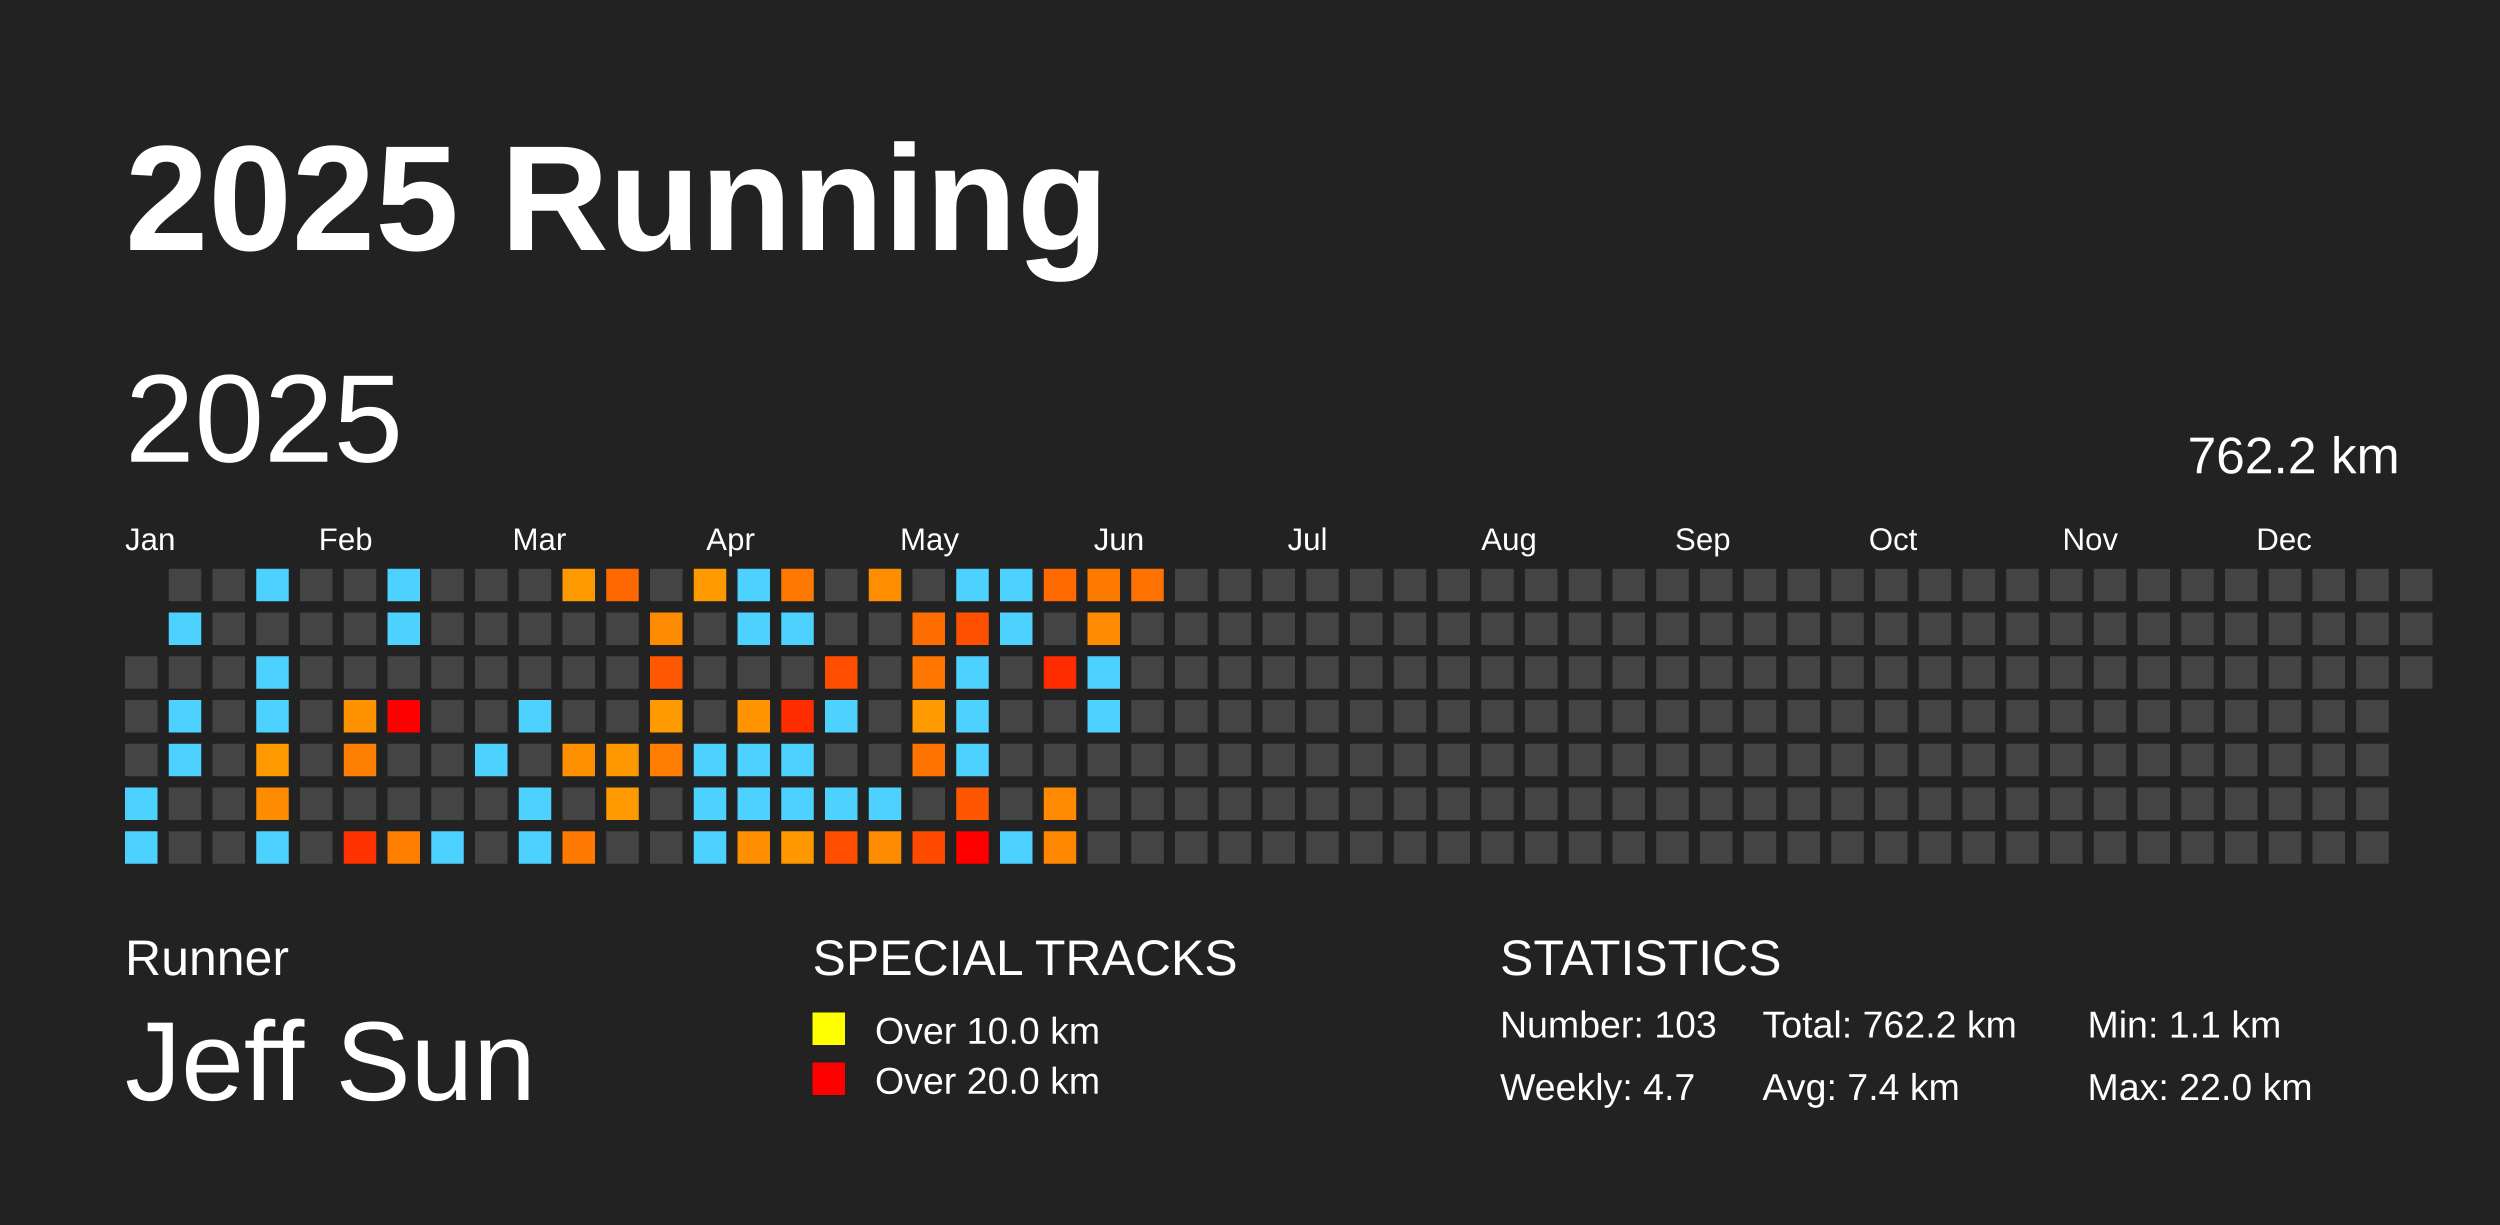
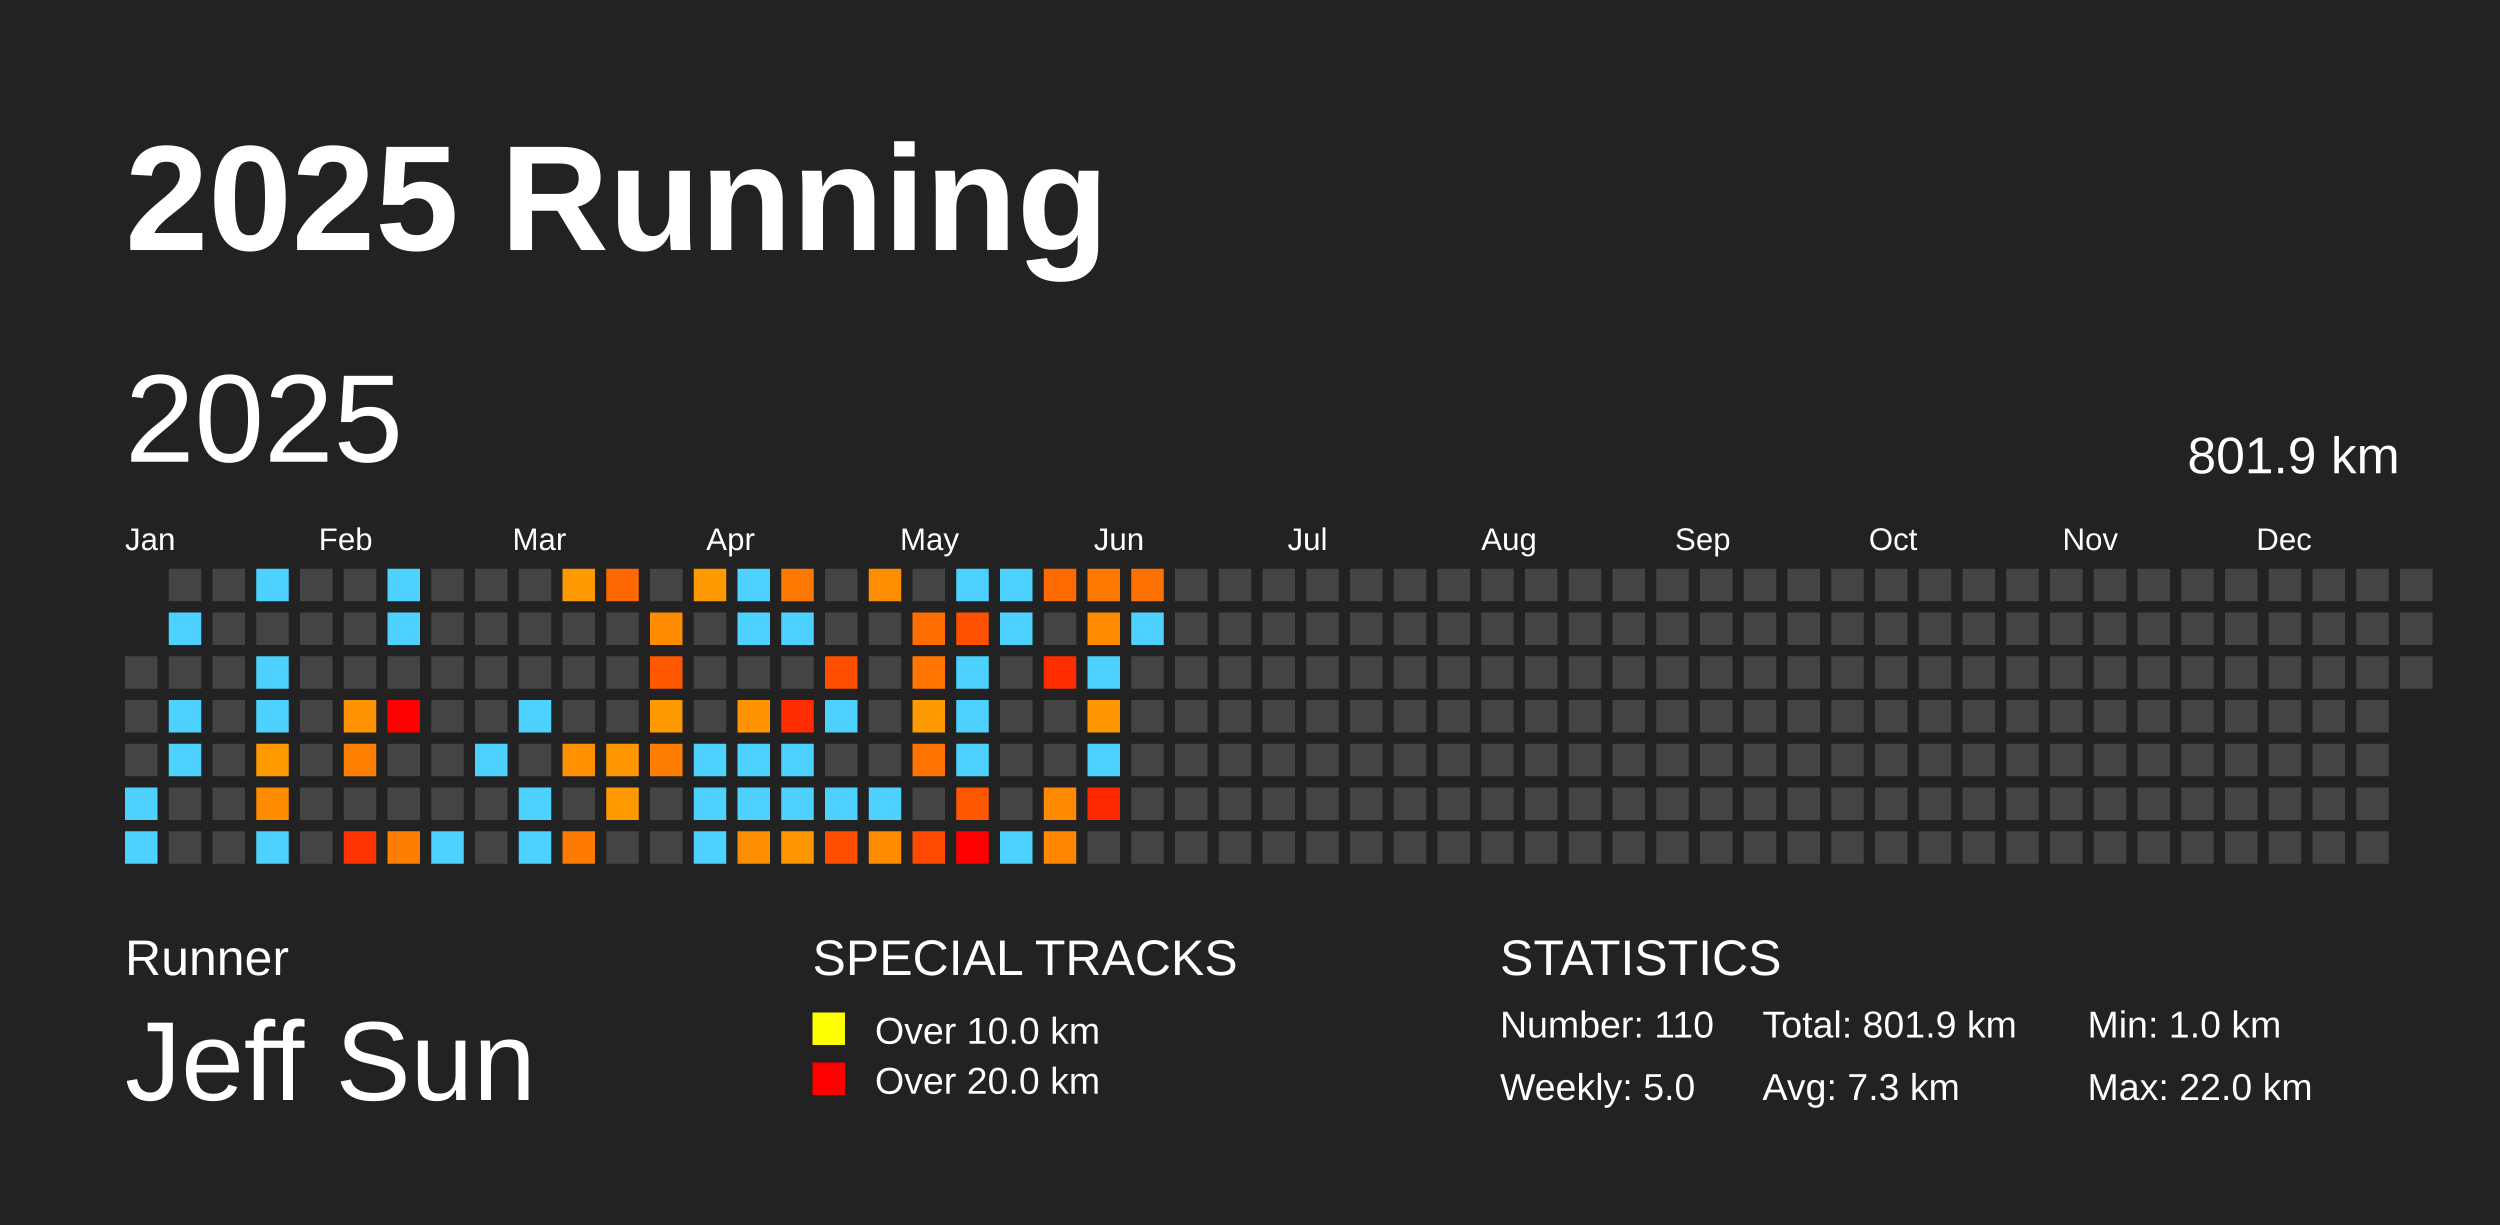
<svg xmlns="http://www.w3.org/2000/svg" baseProfile="full" height="98mm" version="1.1" viewBox="0,0,200,98" width="200mm">
  <defs />
  <rect fill="#222222" height="98" width="200" x="0" y="0" />
  <text fill="#FFFFFF" style="font-size:12px; font-family:Arial; font-weight:bold;" x="10" y="20">2025 Running</text>
  <text fill="#FFFFFF" style="font-size:4px; font-family:Arial" x="10" y="78">Runner</text>
  <text fill="#FFFFFF" style="font-size:9px; font-family:Arial" x="10" y="88">Jeff Sun</text>
  <text fill="#FFFFFF" style="font-size:4px; font-family:Arial" x="65" y="78">SPECIAL TRACKS</text>
  <rect fill="yellow" height="2.6" width="2.6" x="65" y="81" />
  <text fill="#FFFFFF" style="font-size:3px; font-family:Arial" x="70" y="83.5">Over 10.0 km</text>
  <rect fill="red" height="2.6" width="2.6" x="65" y="85" />
  <text fill="#FFFFFF" style="font-size:3px; font-family:Arial" x="70" y="87.5">Over 20.0 km</text>
  <text fill="#FFFFFF" style="font-size:4px; font-family:Arial" x="120" y="78">STATISTICS</text>
-   <text fill="#FFFFFF" style="font-size:3px; font-family:Arial" x="120" y="83">Number: 103</text>
-   <text fill="#FFFFFF" style="font-size:3px; font-family:Arial" x="120" y="88">Weekly: 4.7</text>
-   <text fill="#FFFFFF" style="font-size:3px; font-family:Arial" x="141" y="83">Total: 762.2 km</text>
-   <text fill="#FFFFFF" style="font-size:3px; font-family:Arial" x="141" y="88">Avg: 7.4 km</text>
-   <text fill="#FFFFFF" style="font-size:3px; font-family:Arial" x="167" y="83">Min: 1.1 km</text>
+   <text fill="#FFFFFF" style="font-size:3px; font-family:Arial" x="120" y="83">Number: 110</text>
+   <text fill="#FFFFFF" style="font-size:3px; font-family:Arial" x="120" y="88">Weekly: 5.0</text>
+   <text fill="#FFFFFF" style="font-size:3px; font-family:Arial" x="141" y="83">Total: 801.9 km</text>
+   <text fill="#FFFFFF" style="font-size:3px; font-family:Arial" x="141" y="88">Avg: 7.3 km</text>
+   <text fill="#FFFFFF" style="font-size:3px; font-family:Arial" x="167" y="83">Min: 1.0 km</text>
  <text fill="#FFFFFF" style="font-size:3px; font-family:Arial" x="167" y="88">Max: 22.0 km</text>
  <text dominant-baseline="hanging" fill="#FFFFFF" style="font-size:10.0px; font-family:Arial;" x="10" y="30">2025</text>
-   <text dominant-baseline="hanging" fill="#FFFFFF" style="font-size:4.125px; font-family:Arial;" x="175" y="35">762.2 km</text>
+   <text dominant-baseline="hanging" fill="#FFFFFF" style="font-size:4.125px; font-family:Arial;" x="175" y="35">801.9 km</text>
  <text fill="#FFFFFF" style="font-size:2.5px; font-family:Arial" x="10.0" y="44">Jan</text>
  <text fill="#FFFFFF" style="font-size:2.5px; font-family:Arial" x="25.5" y="44">Feb</text>
  <text fill="#FFFFFF" style="font-size:2.5px; font-family:Arial" x="41.0" y="44">Mar</text>
  <text fill="#FFFFFF" style="font-size:2.5px; font-family:Arial" x="56.5" y="44">Apr</text>
  <text fill="#FFFFFF" style="font-size:2.5px; font-family:Arial" x="72.0" y="44">May</text>
  <text fill="#FFFFFF" style="font-size:2.5px; font-family:Arial" x="87.5" y="44">Jun</text>
  <text fill="#FFFFFF" style="font-size:2.5px; font-family:Arial" x="103.0" y="44">Jul</text>
  <text fill="#FFFFFF" style="font-size:2.5px; font-family:Arial" x="118.5" y="44">Aug</text>
  <text fill="#FFFFFF" style="font-size:2.5px; font-family:Arial" x="134.0" y="44">Sep</text>
  <text fill="#FFFFFF" style="font-size:2.5px; font-family:Arial" x="149.5" y="44">Oct</text>
  <text fill="#FFFFFF" style="font-size:2.5px; font-family:Arial" x="165.0" y="44">Nov</text>
  <text fill="#FFFFFF" style="font-size:2.5px; font-family:Arial" x="180.5" y="44">Dec</text>
  <rect fill="#444444" height="2.6" width="2.6" x="10.0" y="52.5" />
  <rect fill="#444444" height="2.6" width="2.6" x="10.0" y="56.0" />
  <rect fill="#444444" height="2.6" width="2.6" x="10.0" y="59.5" />
  <rect fill="#4dd2ff" height="2.6" width="2.6" x="10.0" y="63.0" />
  <rect fill="#4dd2ff" height="2.6" width="2.6" x="10.0" y="66.5" />
  <rect fill="#444444" height="2.6" width="2.6" x="13.5" y="45.5" />
  <rect fill="#4dd2ff" height="2.6" width="2.6" x="13.5" y="49.0" />
  <rect fill="#444444" height="2.6" width="2.6" x="13.5" y="52.5" />
  <rect fill="#4dd2ff" height="2.6" width="2.6" x="13.5" y="56.0" />
  <rect fill="#4dd2ff" height="2.6" width="2.6" x="13.5" y="59.5" />
  <rect fill="#444444" height="2.6" width="2.6" x="13.5" y="63.0" />
  <rect fill="#444444" height="2.6" width="2.6" x="13.5" y="66.5" />
  <rect fill="#444444" height="2.6" width="2.6" x="17.0" y="45.5" />
  <rect fill="#444444" height="2.6" width="2.6" x="17.0" y="49.0" />
  <rect fill="#444444" height="2.6" width="2.6" x="17.0" y="52.5" />
  <rect fill="#444444" height="2.6" width="2.6" x="17.0" y="56.0" />
  <rect fill="#444444" height="2.6" width="2.6" x="17.0" y="59.5" />
  <rect fill="#444444" height="2.6" width="2.6" x="17.0" y="63.0" />
  <rect fill="#444444" height="2.6" width="2.6" x="17.0" y="66.5" />
  <rect fill="#4dd2ff" height="2.6" width="2.6" x="20.5" y="45.5" />
  <rect fill="#444444" height="2.6" width="2.6" x="20.5" y="49.0" />
  <rect fill="#4dd2ff" height="2.6" width="2.6" x="20.5" y="52.5" />
  <rect fill="#4dd2ff" height="2.6" width="2.6" x="20.5" y="56.0" />
  <rect fill="#ff9900" height="2.6" width="2.6" x="20.5" y="59.5" />
  <rect fill="#ff8c00" height="2.6" width="2.6" x="20.5" y="63.0" />
  <rect fill="#4dd2ff" height="2.6" width="2.6" x="20.5" y="66.5" />
  <rect fill="#444444" height="2.6" width="2.6" x="24.0" y="45.5" />
  <rect fill="#444444" height="2.6" width="2.6" x="24.0" y="49.0" />
  <rect fill="#444444" height="2.6" width="2.6" x="24.0" y="52.5" />
  <rect fill="#444444" height="2.6" width="2.6" x="24.0" y="56.0" />
  <rect fill="#444444" height="2.6" width="2.6" x="24.0" y="59.5" />
  <rect fill="#444444" height="2.6" width="2.6" x="24.0" y="63.0" />
  <rect fill="#444444" height="2.6" width="2.6" x="24.0" y="66.5" />
  <rect fill="#444444" height="2.6" width="2.6" x="27.5" y="45.5" />
  <rect fill="#444444" height="2.6" width="2.6" x="27.5" y="49.0" />
  <rect fill="#444444" height="2.6" width="2.6" x="27.5" y="52.5" />
  <rect fill="#ff9200" height="2.6" width="2.6" x="27.5" y="56.0" />
  <rect fill="#ff7f00" height="2.6" width="2.6" x="27.5" y="59.5" />
  <rect fill="#444444" height="2.6" width="2.6" x="27.5" y="63.0" />
  <rect fill="#ff3300" height="2.6" width="2.6" x="27.5" y="66.5" />
  <rect fill="#4dd2ff" height="2.6" width="2.6" x="31.0" y="45.5" />
  <rect fill="#4dd2ff" height="2.6" width="2.6" x="31.0" y="49.0" />
  <rect fill="#444444" height="2.6" width="2.6" x="31.0" y="52.5" />
  <rect fill="red" height="2.6" width="2.6" x="31.0" y="56.0" />
  <rect fill="#444444" height="2.6" width="2.6" x="31.0" y="59.5" />
  <rect fill="#444444" height="2.6" width="2.6" x="31.0" y="63.0" />
  <rect fill="#ff7e00" height="2.6" width="2.6" x="31.0" y="66.5" />
  <rect fill="#444444" height="2.6" width="2.6" x="34.5" y="45.5" />
  <rect fill="#444444" height="2.6" width="2.6" x="34.5" y="49.0" />
  <rect fill="#444444" height="2.6" width="2.6" x="34.5" y="52.5" />
  <rect fill="#444444" height="2.6" width="2.6" x="34.5" y="56.0" />
  <rect fill="#444444" height="2.6" width="2.6" x="34.5" y="59.5" />
  <rect fill="#444444" height="2.6" width="2.6" x="34.5" y="63.0" />
  <rect fill="#4dd2ff" height="2.6" width="2.6" x="34.5" y="66.5" />
  <rect fill="#444444" height="2.6" width="2.6" x="38.0" y="45.5" />
  <rect fill="#444444" height="2.6" width="2.6" x="38.0" y="49.0" />
  <rect fill="#444444" height="2.6" width="2.6" x="38.0" y="52.5" />
  <rect fill="#444444" height="2.6" width="2.6" x="38.0" y="56.0" />
  <rect fill="#4dd2ff" height="2.6" width="2.6" x="38.0" y="59.5" />
  <rect fill="#444444" height="2.6" width="2.6" x="38.0" y="63.0" />
  <rect fill="#444444" height="2.6" width="2.6" x="38.0" y="66.5" />
  <rect fill="#444444" height="2.6" width="2.6" x="41.5" y="45.5" />
  <rect fill="#444444" height="2.6" width="2.6" x="41.5" y="49.0" />
  <rect fill="#444444" height="2.6" width="2.6" x="41.5" y="52.5" />
  <rect fill="#4dd2ff" height="2.6" width="2.6" x="41.5" y="56.0" />
  <rect fill="#444444" height="2.6" width="2.6" x="41.5" y="59.5" />
  <rect fill="#4dd2ff" height="2.6" width="2.6" x="41.5" y="63.0" />
  <rect fill="#4dd2ff" height="2.6" width="2.6" x="41.5" y="66.5" />
  <rect fill="#ff9900" height="2.6" width="2.6" x="45.0" y="45.5" />
  <rect fill="#444444" height="2.6" width="2.6" x="45.0" y="49.0" />
  <rect fill="#444444" height="2.6" width="2.6" x="45.0" y="52.5" />
  <rect fill="#444444" height="2.6" width="2.6" x="45.0" y="56.0" />
  <rect fill="#ff9000" height="2.6" width="2.6" x="45.0" y="59.5" />
  <rect fill="#444444" height="2.6" width="2.6" x="45.0" y="63.0" />
  <rect fill="#ff7a00" height="2.6" width="2.6" x="45.0" y="66.5" />
  <rect fill="#ff6800" height="2.6" width="2.6" x="48.5" y="45.5" />
  <rect fill="#444444" height="2.6" width="2.6" x="48.5" y="49.0" />
  <rect fill="#444444" height="2.6" width="2.6" x="48.5" y="52.5" />
  <rect fill="#444444" height="2.6" width="2.6" x="48.5" y="56.0" />
  <rect fill="#ff9700" height="2.6" width="2.6" x="48.5" y="59.5" />
  <rect fill="#ff9900" height="2.6" width="2.6" x="48.5" y="63.0" />
  <rect fill="#444444" height="2.6" width="2.6" x="48.5" y="66.5" />
  <rect fill="#444444" height="2.6" width="2.6" x="52.0" y="45.5" />
  <rect fill="#ff8b00" height="2.6" width="2.6" x="52.0" y="49.0" />
  <rect fill="#ff5800" height="2.6" width="2.6" x="52.0" y="52.5" />
  <rect fill="#ff9900" height="2.6" width="2.6" x="52.0" y="56.0" />
  <rect fill="#ff7d00" height="2.6" width="2.6" x="52.0" y="59.5" />
  <rect fill="#444444" height="2.6" width="2.6" x="52.0" y="63.0" />
  <rect fill="#444444" height="2.6" width="2.6" x="52.0" y="66.5" />
  <rect fill="#ff9900" height="2.6" width="2.6" x="55.5" y="45.5" />
  <rect fill="#444444" height="2.6" width="2.6" x="55.5" y="49.0" />
  <rect fill="#444444" height="2.6" width="2.6" x="55.5" y="52.5" />
  <rect fill="#444444" height="2.6" width="2.6" x="55.5" y="56.0" />
  <rect fill="#4dd2ff" height="2.6" width="2.6" x="55.5" y="59.5" />
  <rect fill="#4dd2ff" height="2.6" width="2.6" x="55.5" y="63.0" />
  <rect fill="#4dd2ff" height="2.6" width="2.6" x="55.5" y="66.5" />
  <rect fill="#4dd2ff" height="2.6" width="2.6" x="59.0" y="45.5" />
  <rect fill="#4dd2ff" height="2.6" width="2.6" x="59.0" y="49.0" />
  <rect fill="#444444" height="2.6" width="2.6" x="59.0" y="52.5" />
  <rect fill="#ff9300" height="2.6" width="2.6" x="59.0" y="56.0" />
  <rect fill="#4dd2ff" height="2.6" width="2.6" x="59.0" y="59.5" />
  <rect fill="#4dd2ff" height="2.6" width="2.6" x="59.0" y="63.0" />
  <rect fill="#ff8e00" height="2.6" width="2.6" x="59.0" y="66.5" />
  <rect fill="#ff7900" height="2.6" width="2.6" x="62.5" y="45.5" />
  <rect fill="#4dd2ff" height="2.6" width="2.6" x="62.5" y="49.0" />
  <rect fill="#444444" height="2.6" width="2.6" x="62.5" y="52.5" />
  <rect fill="#ff2c00" height="2.6" width="2.6" x="62.5" y="56.0" />
  <rect fill="#4dd2ff" height="2.6" width="2.6" x="62.5" y="59.5" />
  <rect fill="#4dd2ff" height="2.6" width="2.6" x="62.5" y="63.0" />
  <rect fill="#ff9700" height="2.6" width="2.6" x="62.5" y="66.5" />
  <rect fill="#444444" height="2.6" width="2.6" x="66.0" y="45.5" />
  <rect fill="#444444" height="2.6" width="2.6" x="66.0" y="49.0" />
  <rect fill="#ff4e00" height="2.6" width="2.6" x="66.0" y="52.5" />
  <rect fill="#4dd2ff" height="2.6" width="2.6" x="66.0" y="56.0" />
  <rect fill="#444444" height="2.6" width="2.6" x="66.0" y="59.5" />
  <rect fill="#4dd2ff" height="2.6" width="2.6" x="66.0" y="63.0" />
  <rect fill="#ff4e00" height="2.6" width="2.6" x="66.0" y="66.5" />
  <rect fill="#ff8d00" height="2.6" width="2.6" x="69.5" y="45.5" />
  <rect fill="#444444" height="2.6" width="2.6" x="69.5" y="49.0" />
  <rect fill="#444444" height="2.6" width="2.6" x="69.5" y="52.5" />
  <rect fill="#444444" height="2.6" width="2.6" x="69.5" y="56.0" />
  <rect fill="#444444" height="2.6" width="2.6" x="69.5" y="59.5" />
  <rect fill="#4dd2ff" height="2.6" width="2.6" x="69.5" y="63.0" />
  <rect fill="#ff8c00" height="2.6" width="2.6" x="69.5" y="66.5" />
  <rect fill="#444444" height="2.6" width="2.6" x="73.0" y="45.5" />
  <rect fill="#ff6d00" height="2.6" width="2.6" x="73.0" y="49.0" />
  <rect fill="#ff7700" height="2.6" width="2.6" x="73.0" y="52.5" />
  <rect fill="#ff9900" height="2.6" width="2.6" x="73.0" y="56.0" />
  <rect fill="#ff7400" height="2.6" width="2.6" x="73.0" y="59.5" />
  <rect fill="#444444" height="2.6" width="2.6" x="73.0" y="63.0" />
  <rect fill="#ff4a00" height="2.6" width="2.6" x="73.0" y="66.5" />
  <rect fill="#4dd2ff" height="2.6" width="2.6" x="76.5" y="45.5" />
  <rect fill="#ff5000" height="2.6" width="2.6" x="76.5" y="49.0" />
  <rect fill="#4dd2ff" height="2.6" width="2.6" x="76.5" y="52.5" />
  <rect fill="#4dd2ff" height="2.6" width="2.6" x="76.5" y="56.0" />
  <rect fill="#4dd2ff" height="2.6" width="2.6" x="76.5" y="59.5" />
  <rect fill="#ff5600" height="2.6" width="2.6" x="76.5" y="63.0" />
  <rect fill="red" height="2.6" width="2.6" x="76.5" y="66.5" />
  <rect fill="#4dd2ff" height="2.6" width="2.6" x="80.0" y="45.5" />
  <rect fill="#4dd2ff" height="2.6" width="2.6" x="80.0" y="49.0" />
  <rect fill="#444444" height="2.6" width="2.6" x="80.0" y="52.5" />
  <rect fill="#444444" height="2.6" width="2.6" x="80.0" y="56.0" />
  <rect fill="#444444" height="2.6" width="2.6" x="80.0" y="59.5" />
  <rect fill="#444444" height="2.6" width="2.6" x="80.0" y="63.0" />
  <rect fill="#4dd2ff" height="2.6" width="2.6" x="80.0" y="66.5" />
  <rect fill="#ff6900" height="2.6" width="2.6" x="83.5" y="45.5" />
  <rect fill="#444444" height="2.6" width="2.6" x="83.5" y="49.0" />
  <rect fill="#ff2c00" height="2.6" width="2.6" x="83.5" y="52.5" />
  <rect fill="#444444" height="2.6" width="2.6" x="83.5" y="56.0" />
  <rect fill="#444444" height="2.6" width="2.6" x="83.5" y="59.5" />
  <rect fill="#ff8900" height="2.6" width="2.6" x="83.5" y="63.0" />
  <rect fill="#ff8800" height="2.6" width="2.6" x="83.5" y="66.5" />
  <rect fill="#ff7b00" height="2.6" width="2.6" x="87.0" y="45.5" />
  <rect fill="#ff8b00" height="2.6" width="2.6" x="87.0" y="49.0" />
  <rect fill="#4dd2ff" height="2.6" width="2.6" x="87.0" y="52.5" />
-   <rect fill="#4dd2ff" height="2.6" width="2.6" x="87.0" y="56.0" />
-   <rect fill="#444444" height="2.6" width="2.6" x="87.0" y="59.5" />
-   <rect fill="#444444" height="2.6" width="2.6" x="87.0" y="63.0" />
+   <rect fill="#ff9700" height="2.6" width="2.6" x="87.0" y="56.0" />
+   <rect fill="#4dd2ff" height="2.6" width="2.6" x="87.0" y="59.5" />
+   <rect fill="#ff2900" height="2.6" width="2.6" x="87.0" y="63.0" />
  <rect fill="#444444" height="2.6" width="2.6" x="87.0" y="66.5" />
  <rect fill="#ff7100" height="2.6" width="2.6" x="90.5" y="45.5" />
-   <rect fill="#444444" height="2.6" width="2.6" x="90.5" y="49.0" />
+   <rect fill="#4dd2ff" height="2.6" width="2.6" x="90.5" y="49.0" />
  <rect fill="#444444" height="2.6" width="2.6" x="90.5" y="52.5" />
  <rect fill="#444444" height="2.6" width="2.6" x="90.5" y="56.0" />
  <rect fill="#444444" height="2.6" width="2.6" x="90.5" y="59.5" />
  <rect fill="#444444" height="2.6" width="2.6" x="90.5" y="63.0" />
  <rect fill="#444444" height="2.6" width="2.6" x="90.5" y="66.5" />
  <rect fill="#444444" height="2.6" width="2.6" x="94.0" y="45.5" />
  <rect fill="#444444" height="2.6" width="2.6" x="94.0" y="49.0" />
  <rect fill="#444444" height="2.6" width="2.6" x="94.0" y="52.5" />
  <rect fill="#444444" height="2.6" width="2.6" x="94.0" y="56.0" />
  <rect fill="#444444" height="2.6" width="2.6" x="94.0" y="59.5" />
  <rect fill="#444444" height="2.6" width="2.6" x="94.0" y="63.0" />
  <rect fill="#444444" height="2.6" width="2.6" x="94.0" y="66.5" />
  <rect fill="#444444" height="2.6" width="2.6" x="97.5" y="45.5" />
  <rect fill="#444444" height="2.6" width="2.6" x="97.5" y="49.0" />
  <rect fill="#444444" height="2.6" width="2.6" x="97.5" y="52.5" />
  <rect fill="#444444" height="2.6" width="2.6" x="97.5" y="56.0" />
  <rect fill="#444444" height="2.6" width="2.6" x="97.5" y="59.5" />
  <rect fill="#444444" height="2.6" width="2.6" x="97.5" y="63.0" />
  <rect fill="#444444" height="2.6" width="2.6" x="97.5" y="66.5" />
  <rect fill="#444444" height="2.6" width="2.6" x="101.0" y="45.5" />
  <rect fill="#444444" height="2.6" width="2.6" x="101.0" y="49.0" />
  <rect fill="#444444" height="2.6" width="2.6" x="101.0" y="52.5" />
  <rect fill="#444444" height="2.6" width="2.6" x="101.0" y="56.0" />
  <rect fill="#444444" height="2.6" width="2.6" x="101.0" y="59.5" />
  <rect fill="#444444" height="2.6" width="2.6" x="101.0" y="63.0" />
  <rect fill="#444444" height="2.6" width="2.6" x="101.0" y="66.5" />
  <rect fill="#444444" height="2.6" width="2.6" x="104.5" y="45.5" />
  <rect fill="#444444" height="2.6" width="2.6" x="104.5" y="49.0" />
  <rect fill="#444444" height="2.6" width="2.6" x="104.5" y="52.5" />
  <rect fill="#444444" height="2.6" width="2.6" x="104.5" y="56.0" />
  <rect fill="#444444" height="2.6" width="2.6" x="104.5" y="59.5" />
  <rect fill="#444444" height="2.6" width="2.6" x="104.5" y="63.0" />
  <rect fill="#444444" height="2.6" width="2.6" x="104.5" y="66.5" />
  <rect fill="#444444" height="2.6" width="2.6" x="108.0" y="45.5" />
  <rect fill="#444444" height="2.6" width="2.6" x="108.0" y="49.0" />
  <rect fill="#444444" height="2.6" width="2.6" x="108.0" y="52.5" />
  <rect fill="#444444" height="2.6" width="2.6" x="108.0" y="56.0" />
  <rect fill="#444444" height="2.6" width="2.6" x="108.0" y="59.5" />
  <rect fill="#444444" height="2.6" width="2.6" x="108.0" y="63.0" />
  <rect fill="#444444" height="2.6" width="2.6" x="108.0" y="66.5" />
  <rect fill="#444444" height="2.6" width="2.6" x="111.5" y="45.5" />
  <rect fill="#444444" height="2.6" width="2.6" x="111.5" y="49.0" />
  <rect fill="#444444" height="2.6" width="2.6" x="111.5" y="52.5" />
  <rect fill="#444444" height="2.6" width="2.6" x="111.5" y="56.0" />
  <rect fill="#444444" height="2.6" width="2.6" x="111.5" y="59.5" />
  <rect fill="#444444" height="2.6" width="2.6" x="111.5" y="63.0" />
  <rect fill="#444444" height="2.6" width="2.6" x="111.5" y="66.5" />
  <rect fill="#444444" height="2.6" width="2.6" x="115.0" y="45.5" />
  <rect fill="#444444" height="2.6" width="2.6" x="115.0" y="49.0" />
  <rect fill="#444444" height="2.6" width="2.6" x="115.0" y="52.5" />
  <rect fill="#444444" height="2.6" width="2.6" x="115.0" y="56.0" />
  <rect fill="#444444" height="2.6" width="2.6" x="115.0" y="59.5" />
  <rect fill="#444444" height="2.6" width="2.6" x="115.0" y="63.0" />
  <rect fill="#444444" height="2.6" width="2.6" x="115.0" y="66.5" />
  <rect fill="#444444" height="2.6" width="2.6" x="118.5" y="45.5" />
  <rect fill="#444444" height="2.6" width="2.6" x="118.5" y="49.0" />
  <rect fill="#444444" height="2.6" width="2.6" x="118.5" y="52.5" />
  <rect fill="#444444" height="2.6" width="2.6" x="118.5" y="56.0" />
  <rect fill="#444444" height="2.6" width="2.6" x="118.5" y="59.5" />
  <rect fill="#444444" height="2.6" width="2.6" x="118.5" y="63.0" />
  <rect fill="#444444" height="2.6" width="2.6" x="118.5" y="66.5" />
  <rect fill="#444444" height="2.6" width="2.6" x="122.0" y="45.5" />
  <rect fill="#444444" height="2.6" width="2.6" x="122.0" y="49.0" />
  <rect fill="#444444" height="2.6" width="2.6" x="122.0" y="52.5" />
  <rect fill="#444444" height="2.6" width="2.6" x="122.0" y="56.0" />
  <rect fill="#444444" height="2.6" width="2.6" x="122.0" y="59.5" />
  <rect fill="#444444" height="2.6" width="2.6" x="122.0" y="63.0" />
  <rect fill="#444444" height="2.6" width="2.6" x="122.0" y="66.5" />
  <rect fill="#444444" height="2.6" width="2.6" x="125.5" y="45.5" />
  <rect fill="#444444" height="2.6" width="2.6" x="125.5" y="49.0" />
  <rect fill="#444444" height="2.6" width="2.6" x="125.5" y="52.5" />
  <rect fill="#444444" height="2.6" width="2.6" x="125.5" y="56.0" />
  <rect fill="#444444" height="2.6" width="2.6" x="125.5" y="59.5" />
  <rect fill="#444444" height="2.6" width="2.6" x="125.5" y="63.0" />
  <rect fill="#444444" height="2.6" width="2.6" x="125.5" y="66.5" />
  <rect fill="#444444" height="2.6" width="2.6" x="129.0" y="45.5" />
  <rect fill="#444444" height="2.6" width="2.6" x="129.0" y="49.0" />
  <rect fill="#444444" height="2.6" width="2.6" x="129.0" y="52.5" />
  <rect fill="#444444" height="2.6" width="2.6" x="129.0" y="56.0" />
  <rect fill="#444444" height="2.6" width="2.6" x="129.0" y="59.5" />
  <rect fill="#444444" height="2.6" width="2.6" x="129.0" y="63.0" />
  <rect fill="#444444" height="2.6" width="2.6" x="129.0" y="66.5" />
  <rect fill="#444444" height="2.6" width="2.6" x="132.5" y="45.5" />
  <rect fill="#444444" height="2.6" width="2.6" x="132.5" y="49.0" />
  <rect fill="#444444" height="2.6" width="2.6" x="132.5" y="52.5" />
  <rect fill="#444444" height="2.6" width="2.6" x="132.5" y="56.0" />
  <rect fill="#444444" height="2.6" width="2.6" x="132.5" y="59.5" />
  <rect fill="#444444" height="2.6" width="2.6" x="132.5" y="63.0" />
  <rect fill="#444444" height="2.6" width="2.6" x="132.5" y="66.5" />
  <rect fill="#444444" height="2.6" width="2.6" x="136.0" y="45.5" />
  <rect fill="#444444" height="2.6" width="2.6" x="136.0" y="49.0" />
  <rect fill="#444444" height="2.6" width="2.6" x="136.0" y="52.5" />
  <rect fill="#444444" height="2.6" width="2.6" x="136.0" y="56.0" />
  <rect fill="#444444" height="2.6" width="2.6" x="136.0" y="59.5" />
  <rect fill="#444444" height="2.6" width="2.6" x="136.0" y="63.0" />
  <rect fill="#444444" height="2.6" width="2.6" x="136.0" y="66.5" />
  <rect fill="#444444" height="2.6" width="2.6" x="139.5" y="45.5" />
  <rect fill="#444444" height="2.6" width="2.6" x="139.5" y="49.0" />
  <rect fill="#444444" height="2.6" width="2.6" x="139.5" y="52.5" />
  <rect fill="#444444" height="2.6" width="2.6" x="139.5" y="56.0" />
  <rect fill="#444444" height="2.6" width="2.6" x="139.5" y="59.5" />
  <rect fill="#444444" height="2.6" width="2.6" x="139.5" y="63.0" />
  <rect fill="#444444" height="2.6" width="2.6" x="139.5" y="66.5" />
  <rect fill="#444444" height="2.6" width="2.6" x="143.0" y="45.5" />
  <rect fill="#444444" height="2.6" width="2.6" x="143.0" y="49.0" />
  <rect fill="#444444" height="2.6" width="2.6" x="143.0" y="52.5" />
  <rect fill="#444444" height="2.6" width="2.6" x="143.0" y="56.0" />
  <rect fill="#444444" height="2.6" width="2.6" x="143.0" y="59.5" />
  <rect fill="#444444" height="2.6" width="2.6" x="143.0" y="63.0" />
  <rect fill="#444444" height="2.6" width="2.6" x="143.0" y="66.5" />
  <rect fill="#444444" height="2.6" width="2.6" x="146.5" y="45.5" />
  <rect fill="#444444" height="2.6" width="2.6" x="146.5" y="49.0" />
  <rect fill="#444444" height="2.6" width="2.6" x="146.5" y="52.5" />
  <rect fill="#444444" height="2.6" width="2.6" x="146.5" y="56.0" />
  <rect fill="#444444" height="2.6" width="2.6" x="146.5" y="59.5" />
  <rect fill="#444444" height="2.6" width="2.6" x="146.5" y="63.0" />
  <rect fill="#444444" height="2.6" width="2.6" x="146.5" y="66.5" />
  <rect fill="#444444" height="2.6" width="2.6" x="150.0" y="45.5" />
  <rect fill="#444444" height="2.6" width="2.6" x="150.0" y="49.0" />
  <rect fill="#444444" height="2.6" width="2.6" x="150.0" y="52.5" />
  <rect fill="#444444" height="2.6" width="2.6" x="150.0" y="56.0" />
  <rect fill="#444444" height="2.6" width="2.6" x="150.0" y="59.5" />
  <rect fill="#444444" height="2.6" width="2.6" x="150.0" y="63.0" />
  <rect fill="#444444" height="2.6" width="2.6" x="150.0" y="66.5" />
  <rect fill="#444444" height="2.6" width="2.6" x="153.5" y="45.5" />
  <rect fill="#444444" height="2.6" width="2.6" x="153.5" y="49.0" />
  <rect fill="#444444" height="2.6" width="2.6" x="153.5" y="52.5" />
  <rect fill="#444444" height="2.6" width="2.6" x="153.5" y="56.0" />
  <rect fill="#444444" height="2.6" width="2.6" x="153.5" y="59.5" />
  <rect fill="#444444" height="2.6" width="2.6" x="153.5" y="63.0" />
  <rect fill="#444444" height="2.6" width="2.6" x="153.5" y="66.5" />
  <rect fill="#444444" height="2.6" width="2.6" x="157.0" y="45.5" />
  <rect fill="#444444" height="2.6" width="2.6" x="157.0" y="49.0" />
  <rect fill="#444444" height="2.6" width="2.6" x="157.0" y="52.5" />
  <rect fill="#444444" height="2.6" width="2.6" x="157.0" y="56.0" />
  <rect fill="#444444" height="2.6" width="2.6" x="157.0" y="59.5" />
  <rect fill="#444444" height="2.6" width="2.6" x="157.0" y="63.0" />
  <rect fill="#444444" height="2.6" width="2.6" x="157.0" y="66.5" />
  <rect fill="#444444" height="2.6" width="2.6" x="160.5" y="45.5" />
  <rect fill="#444444" height="2.6" width="2.6" x="160.5" y="49.0" />
  <rect fill="#444444" height="2.6" width="2.6" x="160.5" y="52.5" />
  <rect fill="#444444" height="2.6" width="2.6" x="160.5" y="56.0" />
  <rect fill="#444444" height="2.6" width="2.6" x="160.5" y="59.5" />
  <rect fill="#444444" height="2.6" width="2.6" x="160.5" y="63.0" />
  <rect fill="#444444" height="2.6" width="2.6" x="160.5" y="66.5" />
  <rect fill="#444444" height="2.6" width="2.6" x="164.0" y="45.5" />
  <rect fill="#444444" height="2.6" width="2.6" x="164.0" y="49.0" />
  <rect fill="#444444" height="2.6" width="2.6" x="164.0" y="52.5" />
  <rect fill="#444444" height="2.6" width="2.6" x="164.0" y="56.0" />
  <rect fill="#444444" height="2.6" width="2.6" x="164.0" y="59.5" />
  <rect fill="#444444" height="2.6" width="2.6" x="164.0" y="63.0" />
  <rect fill="#444444" height="2.6" width="2.6" x="164.0" y="66.5" />
  <rect fill="#444444" height="2.6" width="2.6" x="167.5" y="45.5" />
  <rect fill="#444444" height="2.6" width="2.6" x="167.5" y="49.0" />
  <rect fill="#444444" height="2.6" width="2.6" x="167.5" y="52.5" />
  <rect fill="#444444" height="2.6" width="2.6" x="167.5" y="56.0" />
  <rect fill="#444444" height="2.6" width="2.6" x="167.5" y="59.5" />
  <rect fill="#444444" height="2.6" width="2.6" x="167.5" y="63.0" />
  <rect fill="#444444" height="2.6" width="2.6" x="167.5" y="66.5" />
  <rect fill="#444444" height="2.6" width="2.6" x="171.0" y="45.5" />
  <rect fill="#444444" height="2.6" width="2.6" x="171.0" y="49.0" />
  <rect fill="#444444" height="2.6" width="2.6" x="171.0" y="52.5" />
  <rect fill="#444444" height="2.6" width="2.6" x="171.0" y="56.0" />
  <rect fill="#444444" height="2.6" width="2.6" x="171.0" y="59.5" />
  <rect fill="#444444" height="2.6" width="2.6" x="171.0" y="63.0" />
  <rect fill="#444444" height="2.6" width="2.6" x="171.0" y="66.5" />
  <rect fill="#444444" height="2.6" width="2.6" x="174.5" y="45.5" />
  <rect fill="#444444" height="2.6" width="2.6" x="174.5" y="49.0" />
  <rect fill="#444444" height="2.6" width="2.6" x="174.5" y="52.5" />
  <rect fill="#444444" height="2.6" width="2.6" x="174.5" y="56.0" />
  <rect fill="#444444" height="2.6" width="2.6" x="174.5" y="59.5" />
  <rect fill="#444444" height="2.6" width="2.6" x="174.5" y="63.0" />
  <rect fill="#444444" height="2.6" width="2.6" x="174.5" y="66.5" />
  <rect fill="#444444" height="2.6" width="2.6" x="178.0" y="45.5" />
  <rect fill="#444444" height="2.6" width="2.6" x="178.0" y="49.0" />
  <rect fill="#444444" height="2.6" width="2.6" x="178.0" y="52.5" />
  <rect fill="#444444" height="2.6" width="2.6" x="178.0" y="56.0" />
  <rect fill="#444444" height="2.6" width="2.6" x="178.0" y="59.5" />
  <rect fill="#444444" height="2.6" width="2.6" x="178.0" y="63.0" />
  <rect fill="#444444" height="2.6" width="2.6" x="178.0" y="66.5" />
  <rect fill="#444444" height="2.6" width="2.6" x="181.5" y="45.5" />
  <rect fill="#444444" height="2.6" width="2.6" x="181.5" y="49.0" />
  <rect fill="#444444" height="2.6" width="2.6" x="181.5" y="52.5" />
  <rect fill="#444444" height="2.6" width="2.6" x="181.5" y="56.0" />
  <rect fill="#444444" height="2.6" width="2.6" x="181.5" y="59.5" />
  <rect fill="#444444" height="2.6" width="2.6" x="181.5" y="63.0" />
  <rect fill="#444444" height="2.6" width="2.6" x="181.5" y="66.5" />
  <rect fill="#444444" height="2.6" width="2.6" x="185.0" y="45.5" />
  <rect fill="#444444" height="2.6" width="2.6" x="185.0" y="49.0" />
  <rect fill="#444444" height="2.6" width="2.6" x="185.0" y="52.5" />
  <rect fill="#444444" height="2.6" width="2.6" x="185.0" y="56.0" />
  <rect fill="#444444" height="2.6" width="2.6" x="185.0" y="59.5" />
  <rect fill="#444444" height="2.6" width="2.6" x="185.0" y="63.0" />
  <rect fill="#444444" height="2.6" width="2.6" x="185.0" y="66.5" />
  <rect fill="#444444" height="2.6" width="2.6" x="188.5" y="45.5" />
  <rect fill="#444444" height="2.6" width="2.6" x="188.5" y="49.0" />
  <rect fill="#444444" height="2.6" width="2.6" x="188.5" y="52.5" />
  <rect fill="#444444" height="2.6" width="2.6" x="188.5" y="56.0" />
  <rect fill="#444444" height="2.6" width="2.6" x="188.5" y="59.5" />
  <rect fill="#444444" height="2.6" width="2.6" x="188.5" y="63.0" />
  <rect fill="#444444" height="2.6" width="2.6" x="188.5" y="66.5" />
  <rect fill="#444444" height="2.6" width="2.6" x="192.0" y="45.5" />
  <rect fill="#444444" height="2.6" width="2.6" x="192.0" y="49.0" />
  <rect fill="#444444" height="2.6" width="2.6" x="192.0" y="52.5" />
</svg>
